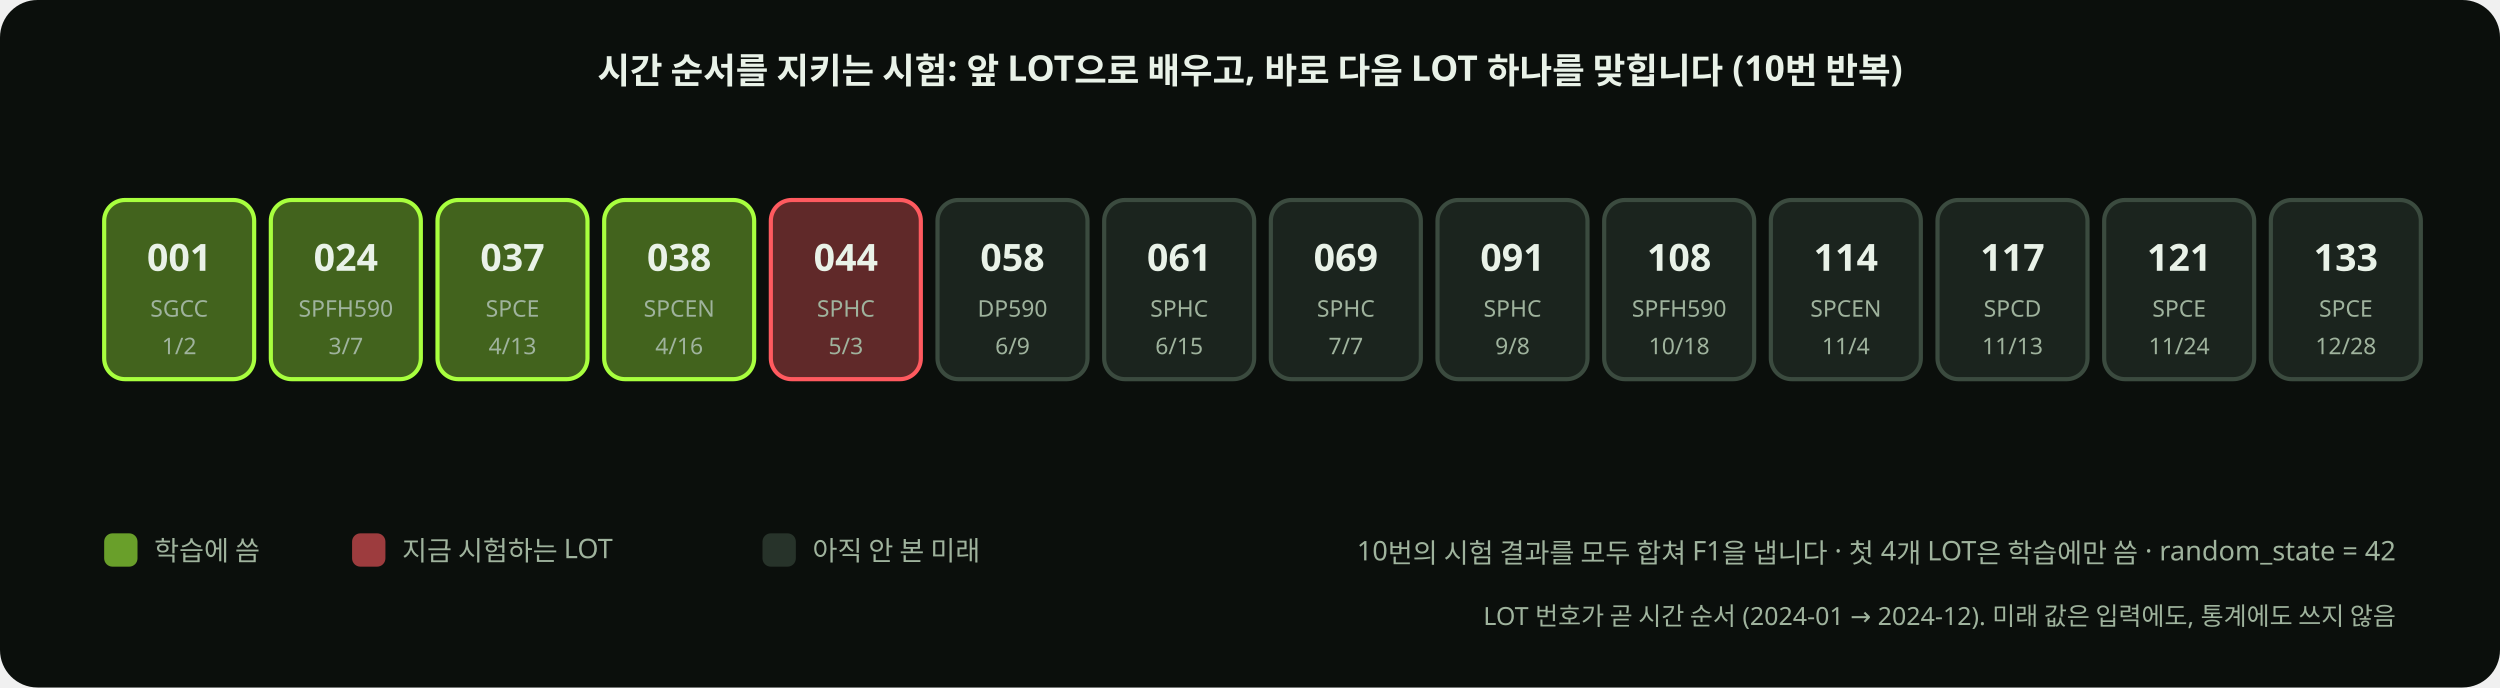
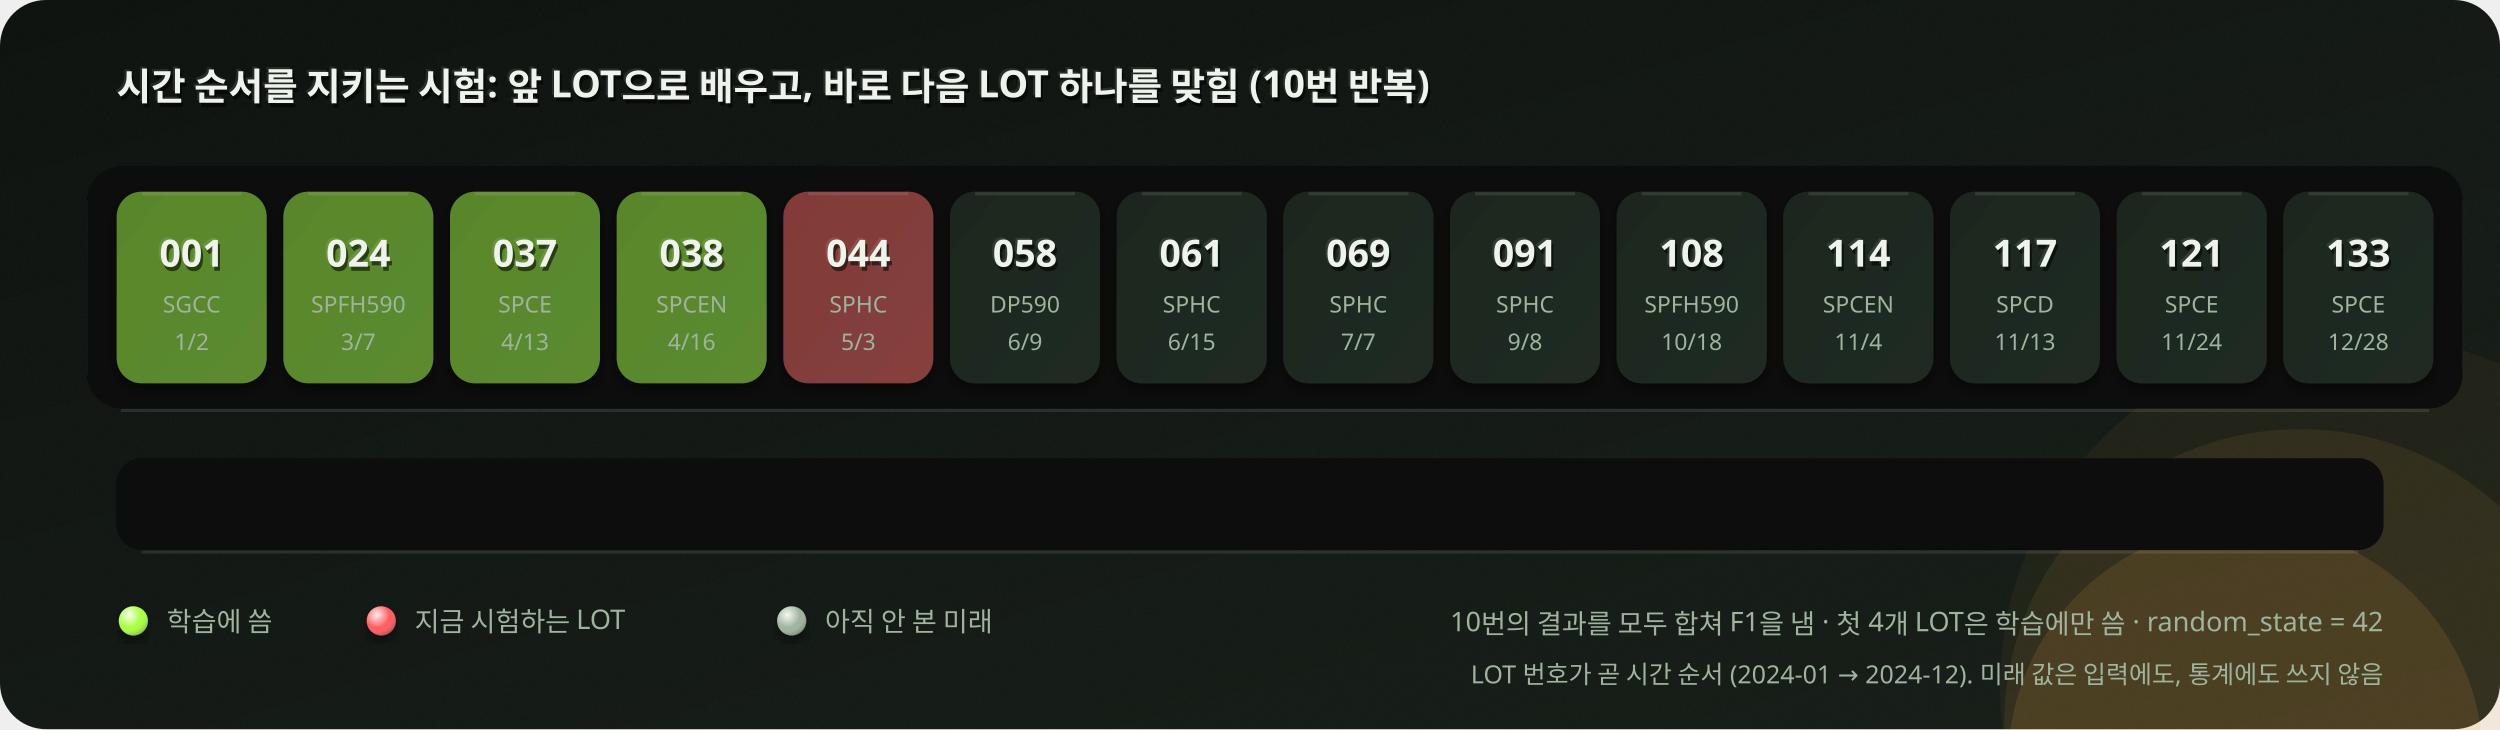
- <svg xmlns="http://www.w3.org/2000/svg" viewBox="0 0 1200 330" width="1200" height="330" font-family="Pretendard, 'Apple SD Gothic Neo', 'Malgun Gothic', 'Noto Sans KR', sans-serif">
-   <rect width="1200" height="330" rx="18" fill="#0b0f0c" />
-   <text x="600.0" y="40" font-size="17" fill="#e9f2e8" font-weight="bold" text-anchor="middle">시간 순서를 지키는 시험: 앞 LOT으로 배우고, 바로 다음 LOT 하나를 맞힙니다 (10번 반복)</text>
-   <rect x="50" y="96" width="72" height="86" rx="10" fill="#a8ff3e" fill-opacity="0.35" stroke="#a8ff3e" stroke-width="2">
-     <animate attributeName="fill" values="#a8ff3e;#a8ff3e;#a8ff3e;#a8ff3e;#a8ff3e;#a8ff3e;#a8ff3e;#a8ff3e;#a8ff3e;#a8ff3e;#a8ff3e" keyTimes="0.000;0.100;0.200;0.300;0.400;0.500;0.600;0.700;0.800;0.900;1.000" calcMode="discrete" dur="20.0s" repeatCount="indefinite" />
-     <animate attributeName="stroke" values="#a8ff3e;#a8ff3e;#a8ff3e;#a8ff3e;#a8ff3e;#a8ff3e;#a8ff3e;#a8ff3e;#a8ff3e;#a8ff3e;#a8ff3e" keyTimes="0.000;0.100;0.200;0.300;0.400;0.500;0.600;0.700;0.800;0.900;1.000" calcMode="discrete" dur="20.0s" repeatCount="indefinite" />
-   </rect>
-   <text x="86.0" y="130" font-size="18" fill="#e9f2e8" font-weight="bold" text-anchor="middle">001</text>
-   <text x="86.0" y="152" font-size="11" fill="#9fb39d" font-weight="normal" text-anchor="middle">SGCC</text>
-   <text x="86.0" y="170" font-size="11" fill="#9fb39d" font-weight="normal" text-anchor="middle">1/2</text>
-   <rect x="130" y="96" width="72" height="86" rx="10" fill="#a8ff3e" fill-opacity="0.35" stroke="#a8ff3e" stroke-width="2">
-     <animate attributeName="fill" values="#a8ff3e;#a8ff3e;#a8ff3e;#a8ff3e;#a8ff3e;#a8ff3e;#a8ff3e;#a8ff3e;#a8ff3e;#a8ff3e;#a8ff3e" keyTimes="0.000;0.100;0.200;0.300;0.400;0.500;0.600;0.700;0.800;0.900;1.000" calcMode="discrete" dur="20.0s" repeatCount="indefinite" />
-     <animate attributeName="stroke" values="#a8ff3e;#a8ff3e;#a8ff3e;#a8ff3e;#a8ff3e;#a8ff3e;#a8ff3e;#a8ff3e;#a8ff3e;#a8ff3e;#a8ff3e" keyTimes="0.000;0.100;0.200;0.300;0.400;0.500;0.600;0.700;0.800;0.900;1.000" calcMode="discrete" dur="20.0s" repeatCount="indefinite" />
-   </rect>
-   <text x="166.0" y="130" font-size="18" fill="#e9f2e8" font-weight="bold" text-anchor="middle">024</text>
-   <text x="166.0" y="152" font-size="11" fill="#9fb39d" font-weight="normal" text-anchor="middle">SPFH590</text>
-   <text x="166.0" y="170" font-size="11" fill="#9fb39d" font-weight="normal" text-anchor="middle">3/7</text>
-   <rect x="210" y="96" width="72" height="86" rx="10" fill="#a8ff3e" fill-opacity="0.35" stroke="#a8ff3e" stroke-width="2">
-     <animate attributeName="fill" values="#a8ff3e;#a8ff3e;#a8ff3e;#a8ff3e;#a8ff3e;#a8ff3e;#a8ff3e;#a8ff3e;#a8ff3e;#a8ff3e;#a8ff3e" keyTimes="0.000;0.100;0.200;0.300;0.400;0.500;0.600;0.700;0.800;0.900;1.000" calcMode="discrete" dur="20.0s" repeatCount="indefinite" />
-     <animate attributeName="stroke" values="#a8ff3e;#a8ff3e;#a8ff3e;#a8ff3e;#a8ff3e;#a8ff3e;#a8ff3e;#a8ff3e;#a8ff3e;#a8ff3e;#a8ff3e" keyTimes="0.000;0.100;0.200;0.300;0.400;0.500;0.600;0.700;0.800;0.900;1.000" calcMode="discrete" dur="20.0s" repeatCount="indefinite" />
-   </rect>
-   <text x="246.0" y="130" font-size="18" fill="#e9f2e8" font-weight="bold" text-anchor="middle">037</text>
-   <text x="246.0" y="152" font-size="11" fill="#9fb39d" font-weight="normal" text-anchor="middle">SPCE</text>
-   <text x="246.0" y="170" font-size="11" fill="#9fb39d" font-weight="normal" text-anchor="middle">4/13</text>
-   <rect x="290" y="96" width="72" height="86" rx="10" fill="#a8ff3e" fill-opacity="0.35" stroke="#a8ff3e" stroke-width="2">
-     <animate attributeName="fill" values="#a8ff3e;#a8ff3e;#a8ff3e;#a8ff3e;#a8ff3e;#a8ff3e;#a8ff3e;#a8ff3e;#a8ff3e;#a8ff3e;#a8ff3e" keyTimes="0.000;0.100;0.200;0.300;0.400;0.500;0.600;0.700;0.800;0.900;1.000" calcMode="discrete" dur="20.0s" repeatCount="indefinite" />
-     <animate attributeName="stroke" values="#a8ff3e;#a8ff3e;#a8ff3e;#a8ff3e;#a8ff3e;#a8ff3e;#a8ff3e;#a8ff3e;#a8ff3e;#a8ff3e;#a8ff3e" keyTimes="0.000;0.100;0.200;0.300;0.400;0.500;0.600;0.700;0.800;0.900;1.000" calcMode="discrete" dur="20.0s" repeatCount="indefinite" />
-   </rect>
-   <text x="326.0" y="130" font-size="18" fill="#e9f2e8" font-weight="bold" text-anchor="middle">038</text>
-   <text x="326.0" y="152" font-size="11" fill="#9fb39d" font-weight="normal" text-anchor="middle">SPCEN</text>
-   <text x="326.0" y="170" font-size="11" fill="#9fb39d" font-weight="normal" text-anchor="middle">4/16</text>
-   <rect x="370" y="96" width="72" height="86" rx="10" fill="#ff5a5f" fill-opacity="0.35" stroke="#ff5a5f" stroke-width="2">
+ <svg xmlns="http://www.w3.org/2000/svg" viewBox="0 0 1200 350" width="1200" height="350" font-family="Pretendard, 'Apple SD Gothic Neo', 'Malgun Gothic', 'Noto Sans KR', sans-serif">
+   <defs>
+     <filter id="shadow" x="-10%" y="-10%" width="120%" height="140%">
+       <feDropShadow dx="0" dy="8" stdDeviation="8" flood-color="#000" flood-opacity="0.45" />
+     </filter>
+     <filter id="shadow-sm" x="-10%" y="-10%" width="120%" height="140%">
+       <feDropShadow dx="0" dy="3" stdDeviation="3" flood-color="#000" flood-opacity="0.45" />
+     </filter>
+     <filter id="inset" x="-10%" y="-10%" width="120%" height="130%">
+       <feOffset dx="0" dy="3" />
+       <feGaussianBlur stdDeviation="3" result="ob" />
+       <feComposite operator="out" in="SourceGraphic" in2="ob" result="inv" />
+       <feFlood flood-color="#000" flood-opacity="0.55" result="col" />
+       <feComposite operator="in" in="col" in2="inv" result="sh" />
+       <feComposite operator="over" in="sh" in2="SourceGraphic" />
+     </filter>
+     <filter id="glow" x="-50%" y="-50%" width="200%" height="200%">
+       <feGaussianBlur stdDeviation="6" result="b" />
+       <feMerge>
+         <feMergeNode in="b" />
+         <feMergeNode in="SourceGraphic" />
+       </feMerge>
+     </filter>
+     <filter id="grain">
+       <feTurbulence type="fractalNoise" baseFrequency="0.8" numOctaves="2" stitchTiles="stitch" />
+       <feColorMatrix values="0 0 0 0 0.5  0 0 0 0 0.5  0 0 0 0 0.5  0 0 0 0.6 0" />
+     </filter>
+     <linearGradient id="plate" x1="0" y1="0" x2="1" y2="1">
+       <stop offset="0" stop-color="#1a231c" />
+       <stop offset="1" stop-color="#212c23" />
+     </linearGradient>
+     <linearGradient id="bg" x1="0" y1="0" x2="1" y2="1">
+       <stop offset="0" stop-color="#0d110e" />
+       <stop offset="1" stop-color="#161d17" />
+     </linearGradient>
+     <radialGradient id="coin" cx="0.35" cy="0.3" r="0.8">
+       <stop offset="0" stop-color="#ffffff" stop-opacity="0.9" />
+       <stop offset="0.55" stop-color="#ffffff" stop-opacity="0" />
+       <stop offset="1" stop-color="#000000" stop-opacity="0.35" />
+     </radialGradient>
+   </defs>
+   <rect width="1200" height="350" rx="22" fill="url(#bg)" />
+   <rect width="1200" height="350" rx="22" filter="url(#grain)" opacity="0.05" />
+   <circle cx="1130" cy="330" r="170" fill="#ffb347" opacity="0.05" />
+   <circle cx="1104" cy="348" r="142" fill="#ffb347" opacity="0.08" />
+   <circle cx="1078" cy="366" r="114" fill="#ffb347" opacity="0.12" />
+   <text x="57" y="50" font-size="18" fill="#000000" font-weight="bold" text-anchor="start" opacity="0.55">시간 순서를 지키는 시험: 앞 LOT으로 배우고, 바로 다음 LOT 하나를 맞힘 (10번 반복)</text>
+   <text x="55" y="47" font-size="18" fill="#ffffff" font-weight="bold" text-anchor="start" opacity="0.10">시간 순서를 지키는 시험: 앞 LOT으로 배우고, 바로 다음 LOT 하나를 맞힘 (10번 반복)</text>
+   <text x="56" y="48" font-size="18" fill="#eef4ec" font-weight="bold" text-anchor="start">시간 순서를 지키는 시험: 앞 LOT으로 배우고, 바로 다음 LOT 하나를 맞힘 (10번 반복)</text>
+   <rect x="42" y="80" width="1140" height="116" rx="16" fill="#080b09" filter="url(#inset)" />
+   <path d="M 58 197 L 1166 197" stroke="#ffffff" stroke-opacity="0.10" stroke-width="1.5" />
+   <rect x="56" y="92" width="72" height="92" rx="12" fill="url(#plate)" filter="url(#shadow-sm)" />
+   <rect x="56" y="92" width="72" height="92" rx="12" fill="#a8ff3e" fill-opacity="0.45">
+     <animate attributeName="fill" values="#a8ff3e;#a8ff3e;#a8ff3e;#a8ff3e;#a8ff3e;#a8ff3e;#a8ff3e;#a8ff3e;#a8ff3e;#a8ff3e;#a8ff3e" keyTimes="0.000;0.100;0.200;0.300;0.400;0.500;0.600;0.700;0.800;0.900;1.000" calcMode="discrete" dur="20.0s" repeatCount="indefinite" />
+   </rect>
+   <path d="M 68 93 L 116 93" stroke="#ffffff" stroke-opacity="0.10" stroke-width="1.5" />
+   <text x="93.0" y="130" font-size="18" fill="#000000" font-weight="bold" text-anchor="middle" opacity="0.55">001</text>
+   <text x="91.0" y="127" font-size="18" fill="#ffffff" font-weight="bold" text-anchor="middle" opacity="0.10">001</text>
+   <text x="92.0" y="128" font-size="18" fill="#eef4ec" font-weight="bold" text-anchor="middle">001</text>
+   <text x="92.0" y="150" font-size="11" fill="#9fb39d" font-weight="normal" text-anchor="middle">SGCC</text>
+   <text x="92.0" y="168" font-size="11" fill="#9fb39d" font-weight="normal" text-anchor="middle">1/2</text>
+   <rect x="136" y="92" width="72" height="92" rx="12" fill="url(#plate)" filter="url(#shadow-sm)" />
+   <rect x="136" y="92" width="72" height="92" rx="12" fill="#a8ff3e" fill-opacity="0.45">
+     <animate attributeName="fill" values="#a8ff3e;#a8ff3e;#a8ff3e;#a8ff3e;#a8ff3e;#a8ff3e;#a8ff3e;#a8ff3e;#a8ff3e;#a8ff3e;#a8ff3e" keyTimes="0.000;0.100;0.200;0.300;0.400;0.500;0.600;0.700;0.800;0.900;1.000" calcMode="discrete" dur="20.0s" repeatCount="indefinite" />
+   </rect>
+   <path d="M 148 93 L 196 93" stroke="#ffffff" stroke-opacity="0.10" stroke-width="1.5" />
+   <text x="173.0" y="130" font-size="18" fill="#000000" font-weight="bold" text-anchor="middle" opacity="0.55">024</text>
+   <text x="171.0" y="127" font-size="18" fill="#ffffff" font-weight="bold" text-anchor="middle" opacity="0.10">024</text>
+   <text x="172.0" y="128" font-size="18" fill="#eef4ec" font-weight="bold" text-anchor="middle">024</text>
+   <text x="172.0" y="150" font-size="11" fill="#9fb39d" font-weight="normal" text-anchor="middle">SPFH590</text>
+   <text x="172.0" y="168" font-size="11" fill="#9fb39d" font-weight="normal" text-anchor="middle">3/7</text>
+   <rect x="216" y="92" width="72" height="92" rx="12" fill="url(#plate)" filter="url(#shadow-sm)" />
+   <rect x="216" y="92" width="72" height="92" rx="12" fill="#a8ff3e" fill-opacity="0.45">
+     <animate attributeName="fill" values="#a8ff3e;#a8ff3e;#a8ff3e;#a8ff3e;#a8ff3e;#a8ff3e;#a8ff3e;#a8ff3e;#a8ff3e;#a8ff3e;#a8ff3e" keyTimes="0.000;0.100;0.200;0.300;0.400;0.500;0.600;0.700;0.800;0.900;1.000" calcMode="discrete" dur="20.0s" repeatCount="indefinite" />
+   </rect>
+   <path d="M 228 93 L 276 93" stroke="#ffffff" stroke-opacity="0.10" stroke-width="1.5" />
+   <text x="253.0" y="130" font-size="18" fill="#000000" font-weight="bold" text-anchor="middle" opacity="0.55">037</text>
+   <text x="251.0" y="127" font-size="18" fill="#ffffff" font-weight="bold" text-anchor="middle" opacity="0.10">037</text>
+   <text x="252.0" y="128" font-size="18" fill="#eef4ec" font-weight="bold" text-anchor="middle">037</text>
+   <text x="252.0" y="150" font-size="11" fill="#9fb39d" font-weight="normal" text-anchor="middle">SPCE</text>
+   <text x="252.0" y="168" font-size="11" fill="#9fb39d" font-weight="normal" text-anchor="middle">4/13</text>
+   <rect x="296" y="92" width="72" height="92" rx="12" fill="url(#plate)" filter="url(#shadow-sm)" />
+   <rect x="296" y="92" width="72" height="92" rx="12" fill="#a8ff3e" fill-opacity="0.45">
+     <animate attributeName="fill" values="#a8ff3e;#a8ff3e;#a8ff3e;#a8ff3e;#a8ff3e;#a8ff3e;#a8ff3e;#a8ff3e;#a8ff3e;#a8ff3e;#a8ff3e" keyTimes="0.000;0.100;0.200;0.300;0.400;0.500;0.600;0.700;0.800;0.900;1.000" calcMode="discrete" dur="20.0s" repeatCount="indefinite" />
+   </rect>
+   <path d="M 308 93 L 356 93" stroke="#ffffff" stroke-opacity="0.10" stroke-width="1.5" />
+   <text x="333.0" y="130" font-size="18" fill="#000000" font-weight="bold" text-anchor="middle" opacity="0.55">038</text>
+   <text x="331.0" y="127" font-size="18" fill="#ffffff" font-weight="bold" text-anchor="middle" opacity="0.10">038</text>
+   <text x="332.0" y="128" font-size="18" fill="#eef4ec" font-weight="bold" text-anchor="middle">038</text>
+   <text x="332.0" y="150" font-size="11" fill="#9fb39d" font-weight="normal" text-anchor="middle">SPCEN</text>
+   <text x="332.0" y="168" font-size="11" fill="#9fb39d" font-weight="normal" text-anchor="middle">4/16</text>
+   <rect x="376" y="92" width="72" height="92" rx="12" fill="url(#plate)" filter="url(#shadow-sm)" />
+   <rect x="376" y="92" width="72" height="92" rx="12" fill="#ff5a5f" fill-opacity="0.45">
    <animate attributeName="fill" values="#ff5a5f;#a8ff3e;#a8ff3e;#a8ff3e;#a8ff3e;#a8ff3e;#a8ff3e;#a8ff3e;#a8ff3e;#a8ff3e;#a8ff3e" keyTimes="0.000;0.100;0.200;0.300;0.400;0.500;0.600;0.700;0.800;0.900;1.000" calcMode="discrete" dur="20.0s" repeatCount="indefinite" />
-     <animate attributeName="stroke" values="#ff5a5f;#a8ff3e;#a8ff3e;#a8ff3e;#a8ff3e;#a8ff3e;#a8ff3e;#a8ff3e;#a8ff3e;#a8ff3e;#a8ff3e" keyTimes="0.000;0.100;0.200;0.300;0.400;0.500;0.600;0.700;0.800;0.900;1.000" calcMode="discrete" dur="20.0s" repeatCount="indefinite" />
-   </rect>
-   <text x="406.0" y="130" font-size="18" fill="#e9f2e8" font-weight="bold" text-anchor="middle">044</text>
-   <text x="406.0" y="152" font-size="11" fill="#9fb39d" font-weight="normal" text-anchor="middle">SPHC</text>
-   <text x="406.0" y="170" font-size="11" fill="#9fb39d" font-weight="normal" text-anchor="middle">5/3</text>
-   <rect x="450" y="96" width="72" height="86" rx="10" fill="#3b4b3f" fill-opacity="0.35" stroke="#3b4b3f" stroke-width="2">
-     <animate attributeName="fill" values="#3b4b3f;#ff5a5f;#a8ff3e;#a8ff3e;#a8ff3e;#a8ff3e;#a8ff3e;#a8ff3e;#a8ff3e;#a8ff3e;#a8ff3e" keyTimes="0.000;0.100;0.200;0.300;0.400;0.500;0.600;0.700;0.800;0.900;1.000" calcMode="discrete" dur="20.0s" repeatCount="indefinite" />
-     <animate attributeName="stroke" values="#3b4b3f;#ff5a5f;#a8ff3e;#a8ff3e;#a8ff3e;#a8ff3e;#a8ff3e;#a8ff3e;#a8ff3e;#a8ff3e;#a8ff3e" keyTimes="0.000;0.100;0.200;0.300;0.400;0.500;0.600;0.700;0.800;0.900;1.000" calcMode="discrete" dur="20.0s" repeatCount="indefinite" />
-   </rect>
-   <text x="486.0" y="130" font-size="18" fill="#e9f2e8" font-weight="bold" text-anchor="middle">058</text>
-   <text x="486.0" y="152" font-size="11" fill="#9fb39d" font-weight="normal" text-anchor="middle">DP590</text>
-   <text x="486.0" y="170" font-size="11" fill="#9fb39d" font-weight="normal" text-anchor="middle">6/9</text>
-   <rect x="530" y="96" width="72" height="86" rx="10" fill="#3b4b3f" fill-opacity="0.35" stroke="#3b4b3f" stroke-width="2">
-     <animate attributeName="fill" values="#3b4b3f;#3b4b3f;#ff5a5f;#a8ff3e;#a8ff3e;#a8ff3e;#a8ff3e;#a8ff3e;#a8ff3e;#a8ff3e;#a8ff3e" keyTimes="0.000;0.100;0.200;0.300;0.400;0.500;0.600;0.700;0.800;0.900;1.000" calcMode="discrete" dur="20.0s" repeatCount="indefinite" />
-     <animate attributeName="stroke" values="#3b4b3f;#3b4b3f;#ff5a5f;#a8ff3e;#a8ff3e;#a8ff3e;#a8ff3e;#a8ff3e;#a8ff3e;#a8ff3e;#a8ff3e" keyTimes="0.000;0.100;0.200;0.300;0.400;0.500;0.600;0.700;0.800;0.900;1.000" calcMode="discrete" dur="20.0s" repeatCount="indefinite" />
-   </rect>
-   <text x="566.0" y="130" font-size="18" fill="#e9f2e8" font-weight="bold" text-anchor="middle">061</text>
-   <text x="566.0" y="152" font-size="11" fill="#9fb39d" font-weight="normal" text-anchor="middle">SPHC</text>
-   <text x="566.0" y="170" font-size="11" fill="#9fb39d" font-weight="normal" text-anchor="middle">6/15</text>
-   <rect x="610" y="96" width="72" height="86" rx="10" fill="#3b4b3f" fill-opacity="0.35" stroke="#3b4b3f" stroke-width="2">
-     <animate attributeName="fill" values="#3b4b3f;#3b4b3f;#3b4b3f;#ff5a5f;#a8ff3e;#a8ff3e;#a8ff3e;#a8ff3e;#a8ff3e;#a8ff3e;#a8ff3e" keyTimes="0.000;0.100;0.200;0.300;0.400;0.500;0.600;0.700;0.800;0.900;1.000" calcMode="discrete" dur="20.0s" repeatCount="indefinite" />
-     <animate attributeName="stroke" values="#3b4b3f;#3b4b3f;#3b4b3f;#ff5a5f;#a8ff3e;#a8ff3e;#a8ff3e;#a8ff3e;#a8ff3e;#a8ff3e;#a8ff3e" keyTimes="0.000;0.100;0.200;0.300;0.400;0.500;0.600;0.700;0.800;0.900;1.000" calcMode="discrete" dur="20.0s" repeatCount="indefinite" />
-   </rect>
-   <text x="646.0" y="130" font-size="18" fill="#e9f2e8" font-weight="bold" text-anchor="middle">069</text>
-   <text x="646.0" y="152" font-size="11" fill="#9fb39d" font-weight="normal" text-anchor="middle">SPHC</text>
-   <text x="646.0" y="170" font-size="11" fill="#9fb39d" font-weight="normal" text-anchor="middle">7/7</text>
-   <rect x="690" y="96" width="72" height="86" rx="10" fill="#3b4b3f" fill-opacity="0.35" stroke="#3b4b3f" stroke-width="2">
-     <animate attributeName="fill" values="#3b4b3f;#3b4b3f;#3b4b3f;#3b4b3f;#ff5a5f;#a8ff3e;#a8ff3e;#a8ff3e;#a8ff3e;#a8ff3e;#a8ff3e" keyTimes="0.000;0.100;0.200;0.300;0.400;0.500;0.600;0.700;0.800;0.900;1.000" calcMode="discrete" dur="20.0s" repeatCount="indefinite" />
-     <animate attributeName="stroke" values="#3b4b3f;#3b4b3f;#3b4b3f;#3b4b3f;#ff5a5f;#a8ff3e;#a8ff3e;#a8ff3e;#a8ff3e;#a8ff3e;#a8ff3e" keyTimes="0.000;0.100;0.200;0.300;0.400;0.500;0.600;0.700;0.800;0.900;1.000" calcMode="discrete" dur="20.0s" repeatCount="indefinite" />
-   </rect>
-   <text x="726.0" y="130" font-size="18" fill="#e9f2e8" font-weight="bold" text-anchor="middle">091</text>
-   <text x="726.0" y="152" font-size="11" fill="#9fb39d" font-weight="normal" text-anchor="middle">SPHC</text>
-   <text x="726.0" y="170" font-size="11" fill="#9fb39d" font-weight="normal" text-anchor="middle">9/8</text>
-   <rect x="770" y="96" width="72" height="86" rx="10" fill="#3b4b3f" fill-opacity="0.35" stroke="#3b4b3f" stroke-width="2">
-     <animate attributeName="fill" values="#3b4b3f;#3b4b3f;#3b4b3f;#3b4b3f;#3b4b3f;#ff5a5f;#a8ff3e;#a8ff3e;#a8ff3e;#a8ff3e;#a8ff3e" keyTimes="0.000;0.100;0.200;0.300;0.400;0.500;0.600;0.700;0.800;0.900;1.000" calcMode="discrete" dur="20.0s" repeatCount="indefinite" />
-     <animate attributeName="stroke" values="#3b4b3f;#3b4b3f;#3b4b3f;#3b4b3f;#3b4b3f;#ff5a5f;#a8ff3e;#a8ff3e;#a8ff3e;#a8ff3e;#a8ff3e" keyTimes="0.000;0.100;0.200;0.300;0.400;0.500;0.600;0.700;0.800;0.900;1.000" calcMode="discrete" dur="20.0s" repeatCount="indefinite" />
-   </rect>
-   <text x="806.0" y="130" font-size="18" fill="#e9f2e8" font-weight="bold" text-anchor="middle">108</text>
-   <text x="806.0" y="152" font-size="11" fill="#9fb39d" font-weight="normal" text-anchor="middle">SPFH590</text>
-   <text x="806.0" y="170" font-size="11" fill="#9fb39d" font-weight="normal" text-anchor="middle">10/18</text>
-   <rect x="850" y="96" width="72" height="86" rx="10" fill="#3b4b3f" fill-opacity="0.35" stroke="#3b4b3f" stroke-width="2">
-     <animate attributeName="fill" values="#3b4b3f;#3b4b3f;#3b4b3f;#3b4b3f;#3b4b3f;#3b4b3f;#ff5a5f;#a8ff3e;#a8ff3e;#a8ff3e;#a8ff3e" keyTimes="0.000;0.100;0.200;0.300;0.400;0.500;0.600;0.700;0.800;0.900;1.000" calcMode="discrete" dur="20.0s" repeatCount="indefinite" />
-     <animate attributeName="stroke" values="#3b4b3f;#3b4b3f;#3b4b3f;#3b4b3f;#3b4b3f;#3b4b3f;#ff5a5f;#a8ff3e;#a8ff3e;#a8ff3e;#a8ff3e" keyTimes="0.000;0.100;0.200;0.300;0.400;0.500;0.600;0.700;0.800;0.900;1.000" calcMode="discrete" dur="20.0s" repeatCount="indefinite" />
-   </rect>
-   <text x="886.0" y="130" font-size="18" fill="#e9f2e8" font-weight="bold" text-anchor="middle">114</text>
-   <text x="886.0" y="152" font-size="11" fill="#9fb39d" font-weight="normal" text-anchor="middle">SPCEN</text>
-   <text x="886.0" y="170" font-size="11" fill="#9fb39d" font-weight="normal" text-anchor="middle">11/4</text>
-   <rect x="930" y="96" width="72" height="86" rx="10" fill="#3b4b3f" fill-opacity="0.35" stroke="#3b4b3f" stroke-width="2">
-     <animate attributeName="fill" values="#3b4b3f;#3b4b3f;#3b4b3f;#3b4b3f;#3b4b3f;#3b4b3f;#3b4b3f;#ff5a5f;#a8ff3e;#a8ff3e;#a8ff3e" keyTimes="0.000;0.100;0.200;0.300;0.400;0.500;0.600;0.700;0.800;0.900;1.000" calcMode="discrete" dur="20.0s" repeatCount="indefinite" />
-     <animate attributeName="stroke" values="#3b4b3f;#3b4b3f;#3b4b3f;#3b4b3f;#3b4b3f;#3b4b3f;#3b4b3f;#ff5a5f;#a8ff3e;#a8ff3e;#a8ff3e" keyTimes="0.000;0.100;0.200;0.300;0.400;0.500;0.600;0.700;0.800;0.900;1.000" calcMode="discrete" dur="20.0s" repeatCount="indefinite" />
-   </rect>
-   <text x="966.0" y="130" font-size="18" fill="#e9f2e8" font-weight="bold" text-anchor="middle">117</text>
-   <text x="966.0" y="152" font-size="11" fill="#9fb39d" font-weight="normal" text-anchor="middle">SPCD</text>
-   <text x="966.0" y="170" font-size="11" fill="#9fb39d" font-weight="normal" text-anchor="middle">11/13</text>
-   <rect x="1010" y="96" width="72" height="86" rx="10" fill="#3b4b3f" fill-opacity="0.35" stroke="#3b4b3f" stroke-width="2">
-     <animate attributeName="fill" values="#3b4b3f;#3b4b3f;#3b4b3f;#3b4b3f;#3b4b3f;#3b4b3f;#3b4b3f;#3b4b3f;#ff5a5f;#a8ff3e;#a8ff3e" keyTimes="0.000;0.100;0.200;0.300;0.400;0.500;0.600;0.700;0.800;0.900;1.000" calcMode="discrete" dur="20.0s" repeatCount="indefinite" />
-     <animate attributeName="stroke" values="#3b4b3f;#3b4b3f;#3b4b3f;#3b4b3f;#3b4b3f;#3b4b3f;#3b4b3f;#3b4b3f;#ff5a5f;#a8ff3e;#a8ff3e" keyTimes="0.000;0.100;0.200;0.300;0.400;0.500;0.600;0.700;0.800;0.900;1.000" calcMode="discrete" dur="20.0s" repeatCount="indefinite" />
-   </rect>
-   <text x="1046.0" y="130" font-size="18" fill="#e9f2e8" font-weight="bold" text-anchor="middle">121</text>
-   <text x="1046.0" y="152" font-size="11" fill="#9fb39d" font-weight="normal" text-anchor="middle">SPCE</text>
-   <text x="1046.0" y="170" font-size="11" fill="#9fb39d" font-weight="normal" text-anchor="middle">11/24</text>
-   <rect x="1090" y="96" width="72" height="86" rx="10" fill="#3b4b3f" fill-opacity="0.35" stroke="#3b4b3f" stroke-width="2">
-     <animate attributeName="fill" values="#3b4b3f;#3b4b3f;#3b4b3f;#3b4b3f;#3b4b3f;#3b4b3f;#3b4b3f;#3b4b3f;#3b4b3f;#ff5a5f;#ff5a5f" keyTimes="0.000;0.100;0.200;0.300;0.400;0.500;0.600;0.700;0.800;0.900;1.000" calcMode="discrete" dur="20.0s" repeatCount="indefinite" />
-     <animate attributeName="stroke" values="#3b4b3f;#3b4b3f;#3b4b3f;#3b4b3f;#3b4b3f;#3b4b3f;#3b4b3f;#3b4b3f;#3b4b3f;#ff5a5f;#ff5a5f" keyTimes="0.000;0.100;0.200;0.300;0.400;0.500;0.600;0.700;0.800;0.900;1.000" calcMode="discrete" dur="20.0s" repeatCount="indefinite" />
-   </rect>
-   <text x="1126.0" y="130" font-size="18" fill="#e9f2e8" font-weight="bold" text-anchor="middle">133</text>
-   <text x="1126.0" y="152" font-size="11" fill="#9fb39d" font-weight="normal" text-anchor="middle">SPCE</text>
-   <text x="1126.0" y="170" font-size="11" fill="#9fb39d" font-weight="normal" text-anchor="middle">12/28</text>
-   <text x="600" y="226" font-size="16" fill="#e9f2e8" text-anchor="middle" opacity="0">시험 1 / 10 : 앞의 4개 LOT으로 배우고 LOT 044를 맞힘<animate attributeName="opacity" values="1;0;0;0;0;0;0;0;0;0;0" keyTimes="0.000;0.100;0.200;0.300;0.400;0.500;0.600;0.700;0.800;0.900;1.000" calcMode="discrete" dur="20.0s" repeatCount="indefinite" />
-   </text>
-   <text x="600" y="226" font-size="16" fill="#e9f2e8" text-anchor="middle" opacity="0">시험 2 / 10 : 앞의 5개 LOT으로 배우고 LOT 058를 맞힘<animate attributeName="opacity" values="0;1;0;0;0;0;0;0;0;0;0" keyTimes="0.000;0.100;0.200;0.300;0.400;0.500;0.600;0.700;0.800;0.900;1.000" calcMode="discrete" dur="20.0s" repeatCount="indefinite" />
-   </text>
-   <text x="600" y="226" font-size="16" fill="#e9f2e8" text-anchor="middle" opacity="0">시험 3 / 10 : 앞의 6개 LOT으로 배우고 LOT 061를 맞힘<animate attributeName="opacity" values="0;0;1;0;0;0;0;0;0;0;0" keyTimes="0.000;0.100;0.200;0.300;0.400;0.500;0.600;0.700;0.800;0.900;1.000" calcMode="discrete" dur="20.0s" repeatCount="indefinite" />
-   </text>
-   <text x="600" y="226" font-size="16" fill="#e9f2e8" text-anchor="middle" opacity="0">시험 4 / 10 : 앞의 7개 LOT으로 배우고 LOT 069를 맞힘<animate attributeName="opacity" values="0;0;0;1;0;0;0;0;0;0;0" keyTimes="0.000;0.100;0.200;0.300;0.400;0.500;0.600;0.700;0.800;0.900;1.000" calcMode="discrete" dur="20.0s" repeatCount="indefinite" />
-   </text>
-   <text x="600" y="226" font-size="16" fill="#e9f2e8" text-anchor="middle" opacity="0">시험 5 / 10 : 앞의 8개 LOT으로 배우고 LOT 091를 맞힘<animate attributeName="opacity" values="0;0;0;0;1;0;0;0;0;0;0" keyTimes="0.000;0.100;0.200;0.300;0.400;0.500;0.600;0.700;0.800;0.900;1.000" calcMode="discrete" dur="20.0s" repeatCount="indefinite" />
-   </text>
-   <text x="600" y="226" font-size="16" fill="#e9f2e8" text-anchor="middle" opacity="0">시험 6 / 10 : 앞의 9개 LOT으로 배우고 LOT 108를 맞힘<animate attributeName="opacity" values="0;0;0;0;0;1;0;0;0;0;0" keyTimes="0.000;0.100;0.200;0.300;0.400;0.500;0.600;0.700;0.800;0.900;1.000" calcMode="discrete" dur="20.0s" repeatCount="indefinite" />
-   </text>
-   <text x="600" y="226" font-size="16" fill="#e9f2e8" text-anchor="middle" opacity="0">시험 7 / 10 : 앞의 10개 LOT으로 배우고 LOT 114를 맞힘<animate attributeName="opacity" values="0;0;0;0;0;0;1;0;0;0;0" keyTimes="0.000;0.100;0.200;0.300;0.400;0.500;0.600;0.700;0.800;0.900;1.000" calcMode="discrete" dur="20.0s" repeatCount="indefinite" />
-   </text>
-   <text x="600" y="226" font-size="16" fill="#e9f2e8" text-anchor="middle" opacity="0">시험 8 / 10 : 앞의 11개 LOT으로 배우고 LOT 117를 맞힘<animate attributeName="opacity" values="0;0;0;0;0;0;0;1;0;0;0" keyTimes="0.000;0.100;0.200;0.300;0.400;0.500;0.600;0.700;0.800;0.900;1.000" calcMode="discrete" dur="20.0s" repeatCount="indefinite" />
-   </text>
-   <text x="600" y="226" font-size="16" fill="#e9f2e8" text-anchor="middle" opacity="0">시험 9 / 10 : 앞의 12개 LOT으로 배우고 LOT 121를 맞힘<animate attributeName="opacity" values="0;0;0;0;0;0;0;0;1;0;0" keyTimes="0.000;0.100;0.200;0.300;0.400;0.500;0.600;0.700;0.800;0.900;1.000" calcMode="discrete" dur="20.0s" repeatCount="indefinite" />
-   </text>
-   <text x="600" y="226" font-size="16" fill="#e9f2e8" text-anchor="middle" opacity="0">시험 10 / 10 : 앞의 13개 LOT으로 배우고 LOT 133를 맞힘<animate attributeName="opacity" values="0;0;0;0;0;0;0;0;0;1;0" keyTimes="0.000;0.100;0.200;0.300;0.400;0.500;0.600;0.700;0.800;0.900;1.000" calcMode="discrete" dur="20.0s" repeatCount="indefinite" />
-   </text>
-   <rect x="50" y="256" width="16" height="16" rx="4" fill="#a8ff3e" fill-opacity="0.6" />
-   <text x="74" y="269" font-size="13" fill="#9fb39d" font-weight="normal" text-anchor="start">학습에 씀</text>
-   <rect x="169" y="256" width="16" height="16" rx="4" fill="#ff5a5f" fill-opacity="0.6" />
-   <text x="193" y="269" font-size="13" fill="#9fb39d" font-weight="normal" text-anchor="start">지금 시험하는 LOT</text>
-   <rect x="366" y="256" width="16" height="16" rx="4" fill="#3b4b3f" fill-opacity="0.6" />
-   <text x="390" y="269" font-size="13" fill="#9fb39d" font-weight="normal" text-anchor="start">아직 안 본 미래</text>
-   <text x="1150" y="269" font-size="13" fill="#9fb39d" font-weight="normal" text-anchor="end">10번의 시험 결과를 모두 합쳐 F1을 냅니다 · 첫 4개 LOT은 학습에만 씀 · random_state = 42</text>
-   <text x="1150" y="300" font-size="12" fill="#9fb39d" font-weight="normal" text-anchor="end">LOT 번호가 곧 시간 순서 (2024-01 → 2024-12). 미래 값은 입력에도, 통계에도 쓰지 않음</text>
+   </rect>
+   <path d="M 388 93 L 436 93" stroke="#ffffff" stroke-opacity="0.10" stroke-width="1.5" />
+   <text x="413.0" y="130" font-size="18" fill="#000000" font-weight="bold" text-anchor="middle" opacity="0.55">044</text>
+   <text x="411.0" y="127" font-size="18" fill="#ffffff" font-weight="bold" text-anchor="middle" opacity="0.10">044</text>
+   <text x="412.0" y="128" font-size="18" fill="#eef4ec" font-weight="bold" text-anchor="middle">044</text>
+   <text x="412.0" y="150" font-size="11" fill="#9fb39d" font-weight="normal" text-anchor="middle">SPHC</text>
+   <text x="412.0" y="168" font-size="11" fill="#9fb39d" font-weight="normal" text-anchor="middle">5/3</text>
+   <rect x="456" y="92" width="72" height="92" rx="12" fill="url(#plate)" filter="url(#shadow-sm)" />
+   <rect x="456" y="92" width="72" height="92" rx="12" fill="#212c23" fill-opacity="0.45">
+     <animate attributeName="fill" values="#212c23;#ff5a5f;#a8ff3e;#a8ff3e;#a8ff3e;#a8ff3e;#a8ff3e;#a8ff3e;#a8ff3e;#a8ff3e;#a8ff3e" keyTimes="0.000;0.100;0.200;0.300;0.400;0.500;0.600;0.700;0.800;0.900;1.000" calcMode="discrete" dur="20.0s" repeatCount="indefinite" />
+   </rect>
+   <path d="M 468 93 L 516 93" stroke="#ffffff" stroke-opacity="0.10" stroke-width="1.5" />
+   <text x="493.0" y="130" font-size="18" fill="#000000" font-weight="bold" text-anchor="middle" opacity="0.55">058</text>
+   <text x="491.0" y="127" font-size="18" fill="#ffffff" font-weight="bold" text-anchor="middle" opacity="0.10">058</text>
+   <text x="492.0" y="128" font-size="18" fill="#eef4ec" font-weight="bold" text-anchor="middle">058</text>
+   <text x="492.0" y="150" font-size="11" fill="#9fb39d" font-weight="normal" text-anchor="middle">DP590</text>
+   <text x="492.0" y="168" font-size="11" fill="#9fb39d" font-weight="normal" text-anchor="middle">6/9</text>
+   <rect x="536" y="92" width="72" height="92" rx="12" fill="url(#plate)" filter="url(#shadow-sm)" />
+   <rect x="536" y="92" width="72" height="92" rx="12" fill="#212c23" fill-opacity="0.45">
+     <animate attributeName="fill" values="#212c23;#212c23;#ff5a5f;#a8ff3e;#a8ff3e;#a8ff3e;#a8ff3e;#a8ff3e;#a8ff3e;#a8ff3e;#a8ff3e" keyTimes="0.000;0.100;0.200;0.300;0.400;0.500;0.600;0.700;0.800;0.900;1.000" calcMode="discrete" dur="20.0s" repeatCount="indefinite" />
+   </rect>
+   <path d="M 548 93 L 596 93" stroke="#ffffff" stroke-opacity="0.10" stroke-width="1.5" />
+   <text x="573.0" y="130" font-size="18" fill="#000000" font-weight="bold" text-anchor="middle" opacity="0.55">061</text>
+   <text x="571.0" y="127" font-size="18" fill="#ffffff" font-weight="bold" text-anchor="middle" opacity="0.10">061</text>
+   <text x="572.0" y="128" font-size="18" fill="#eef4ec" font-weight="bold" text-anchor="middle">061</text>
+   <text x="572.0" y="150" font-size="11" fill="#9fb39d" font-weight="normal" text-anchor="middle">SPHC</text>
+   <text x="572.0" y="168" font-size="11" fill="#9fb39d" font-weight="normal" text-anchor="middle">6/15</text>
+   <rect x="616" y="92" width="72" height="92" rx="12" fill="url(#plate)" filter="url(#shadow-sm)" />
+   <rect x="616" y="92" width="72" height="92" rx="12" fill="#212c23" fill-opacity="0.45">
+     <animate attributeName="fill" values="#212c23;#212c23;#212c23;#ff5a5f;#a8ff3e;#a8ff3e;#a8ff3e;#a8ff3e;#a8ff3e;#a8ff3e;#a8ff3e" keyTimes="0.000;0.100;0.200;0.300;0.400;0.500;0.600;0.700;0.800;0.900;1.000" calcMode="discrete" dur="20.0s" repeatCount="indefinite" />
+   </rect>
+   <path d="M 628 93 L 676 93" stroke="#ffffff" stroke-opacity="0.10" stroke-width="1.5" />
+   <text x="653.0" y="130" font-size="18" fill="#000000" font-weight="bold" text-anchor="middle" opacity="0.55">069</text>
+   <text x="651.0" y="127" font-size="18" fill="#ffffff" font-weight="bold" text-anchor="middle" opacity="0.10">069</text>
+   <text x="652.0" y="128" font-size="18" fill="#eef4ec" font-weight="bold" text-anchor="middle">069</text>
+   <text x="652.0" y="150" font-size="11" fill="#9fb39d" font-weight="normal" text-anchor="middle">SPHC</text>
+   <text x="652.0" y="168" font-size="11" fill="#9fb39d" font-weight="normal" text-anchor="middle">7/7</text>
+   <rect x="696" y="92" width="72" height="92" rx="12" fill="url(#plate)" filter="url(#shadow-sm)" />
+   <rect x="696" y="92" width="72" height="92" rx="12" fill="#212c23" fill-opacity="0.45">
+     <animate attributeName="fill" values="#212c23;#212c23;#212c23;#212c23;#ff5a5f;#a8ff3e;#a8ff3e;#a8ff3e;#a8ff3e;#a8ff3e;#a8ff3e" keyTimes="0.000;0.100;0.200;0.300;0.400;0.500;0.600;0.700;0.800;0.900;1.000" calcMode="discrete" dur="20.0s" repeatCount="indefinite" />
+   </rect>
+   <path d="M 708 93 L 756 93" stroke="#ffffff" stroke-opacity="0.10" stroke-width="1.5" />
+   <text x="733.0" y="130" font-size="18" fill="#000000" font-weight="bold" text-anchor="middle" opacity="0.55">091</text>
+   <text x="731.0" y="127" font-size="18" fill="#ffffff" font-weight="bold" text-anchor="middle" opacity="0.10">091</text>
+   <text x="732.0" y="128" font-size="18" fill="#eef4ec" font-weight="bold" text-anchor="middle">091</text>
+   <text x="732.0" y="150" font-size="11" fill="#9fb39d" font-weight="normal" text-anchor="middle">SPHC</text>
+   <text x="732.0" y="168" font-size="11" fill="#9fb39d" font-weight="normal" text-anchor="middle">9/8</text>
+   <rect x="776" y="92" width="72" height="92" rx="12" fill="url(#plate)" filter="url(#shadow-sm)" />
+   <rect x="776" y="92" width="72" height="92" rx="12" fill="#212c23" fill-opacity="0.45">
+     <animate attributeName="fill" values="#212c23;#212c23;#212c23;#212c23;#212c23;#ff5a5f;#a8ff3e;#a8ff3e;#a8ff3e;#a8ff3e;#a8ff3e" keyTimes="0.000;0.100;0.200;0.300;0.400;0.500;0.600;0.700;0.800;0.900;1.000" calcMode="discrete" dur="20.0s" repeatCount="indefinite" />
+   </rect>
+   <path d="M 788 93 L 836 93" stroke="#ffffff" stroke-opacity="0.10" stroke-width="1.5" />
+   <text x="813.0" y="130" font-size="18" fill="#000000" font-weight="bold" text-anchor="middle" opacity="0.55">108</text>
+   <text x="811.0" y="127" font-size="18" fill="#ffffff" font-weight="bold" text-anchor="middle" opacity="0.10">108</text>
+   <text x="812.0" y="128" font-size="18" fill="#eef4ec" font-weight="bold" text-anchor="middle">108</text>
+   <text x="812.0" y="150" font-size="11" fill="#9fb39d" font-weight="normal" text-anchor="middle">SPFH590</text>
+   <text x="812.0" y="168" font-size="11" fill="#9fb39d" font-weight="normal" text-anchor="middle">10/18</text>
+   <rect x="856" y="92" width="72" height="92" rx="12" fill="url(#plate)" filter="url(#shadow-sm)" />
+   <rect x="856" y="92" width="72" height="92" rx="12" fill="#212c23" fill-opacity="0.45">
+     <animate attributeName="fill" values="#212c23;#212c23;#212c23;#212c23;#212c23;#212c23;#ff5a5f;#a8ff3e;#a8ff3e;#a8ff3e;#a8ff3e" keyTimes="0.000;0.100;0.200;0.300;0.400;0.500;0.600;0.700;0.800;0.900;1.000" calcMode="discrete" dur="20.0s" repeatCount="indefinite" />
+   </rect>
+   <path d="M 868 93 L 916 93" stroke="#ffffff" stroke-opacity="0.10" stroke-width="1.5" />
+   <text x="893.0" y="130" font-size="18" fill="#000000" font-weight="bold" text-anchor="middle" opacity="0.55">114</text>
+   <text x="891.0" y="127" font-size="18" fill="#ffffff" font-weight="bold" text-anchor="middle" opacity="0.10">114</text>
+   <text x="892.0" y="128" font-size="18" fill="#eef4ec" font-weight="bold" text-anchor="middle">114</text>
+   <text x="892.0" y="150" font-size="11" fill="#9fb39d" font-weight="normal" text-anchor="middle">SPCEN</text>
+   <text x="892.0" y="168" font-size="11" fill="#9fb39d" font-weight="normal" text-anchor="middle">11/4</text>
+   <rect x="936" y="92" width="72" height="92" rx="12" fill="url(#plate)" filter="url(#shadow-sm)" />
+   <rect x="936" y="92" width="72" height="92" rx="12" fill="#212c23" fill-opacity="0.45">
+     <animate attributeName="fill" values="#212c23;#212c23;#212c23;#212c23;#212c23;#212c23;#212c23;#ff5a5f;#a8ff3e;#a8ff3e;#a8ff3e" keyTimes="0.000;0.100;0.200;0.300;0.400;0.500;0.600;0.700;0.800;0.900;1.000" calcMode="discrete" dur="20.0s" repeatCount="indefinite" />
+   </rect>
+   <path d="M 948 93 L 996 93" stroke="#ffffff" stroke-opacity="0.10" stroke-width="1.5" />
+   <text x="973.0" y="130" font-size="18" fill="#000000" font-weight="bold" text-anchor="middle" opacity="0.55">117</text>
+   <text x="971.0" y="127" font-size="18" fill="#ffffff" font-weight="bold" text-anchor="middle" opacity="0.10">117</text>
+   <text x="972.0" y="128" font-size="18" fill="#eef4ec" font-weight="bold" text-anchor="middle">117</text>
+   <text x="972.0" y="150" font-size="11" fill="#9fb39d" font-weight="normal" text-anchor="middle">SPCD</text>
+   <text x="972.0" y="168" font-size="11" fill="#9fb39d" font-weight="normal" text-anchor="middle">11/13</text>
+   <rect x="1016" y="92" width="72" height="92" rx="12" fill="url(#plate)" filter="url(#shadow-sm)" />
+   <rect x="1016" y="92" width="72" height="92" rx="12" fill="#212c23" fill-opacity="0.45">
+     <animate attributeName="fill" values="#212c23;#212c23;#212c23;#212c23;#212c23;#212c23;#212c23;#212c23;#ff5a5f;#a8ff3e;#a8ff3e" keyTimes="0.000;0.100;0.200;0.300;0.400;0.500;0.600;0.700;0.800;0.900;1.000" calcMode="discrete" dur="20.0s" repeatCount="indefinite" />
+   </rect>
+   <path d="M 1028 93 L 1076 93" stroke="#ffffff" stroke-opacity="0.10" stroke-width="1.5" />
+   <text x="1053.0" y="130" font-size="18" fill="#000000" font-weight="bold" text-anchor="middle" opacity="0.55">121</text>
+   <text x="1051.0" y="127" font-size="18" fill="#ffffff" font-weight="bold" text-anchor="middle" opacity="0.10">121</text>
+   <text x="1052.0" y="128" font-size="18" fill="#eef4ec" font-weight="bold" text-anchor="middle">121</text>
+   <text x="1052.0" y="150" font-size="11" fill="#9fb39d" font-weight="normal" text-anchor="middle">SPCE</text>
+   <text x="1052.0" y="168" font-size="11" fill="#9fb39d" font-weight="normal" text-anchor="middle">11/24</text>
+   <rect x="1096" y="92" width="72" height="92" rx="12" fill="url(#plate)" filter="url(#shadow-sm)" />
+   <rect x="1096" y="92" width="72" height="92" rx="12" fill="#212c23" fill-opacity="0.45">
+     <animate attributeName="fill" values="#212c23;#212c23;#212c23;#212c23;#212c23;#212c23;#212c23;#212c23;#212c23;#ff5a5f;#ff5a5f" keyTimes="0.000;0.100;0.200;0.300;0.400;0.500;0.600;0.700;0.800;0.900;1.000" calcMode="discrete" dur="20.0s" repeatCount="indefinite" />
+   </rect>
+   <path d="M 1108 93 L 1156 93" stroke="#ffffff" stroke-opacity="0.10" stroke-width="1.5" />
+   <text x="1133.0" y="130" font-size="18" fill="#000000" font-weight="bold" text-anchor="middle" opacity="0.55">133</text>
+   <text x="1131.0" y="127" font-size="18" fill="#ffffff" font-weight="bold" text-anchor="middle" opacity="0.10">133</text>
+   <text x="1132.0" y="128" font-size="18" fill="#eef4ec" font-weight="bold" text-anchor="middle">133</text>
+   <text x="1132.0" y="150" font-size="11" fill="#9fb39d" font-weight="normal" text-anchor="middle">SPCE</text>
+   <text x="1132.0" y="168" font-size="11" fill="#9fb39d" font-weight="normal" text-anchor="middle">12/28</text>
+   <rect x="56" y="220" width="1088" height="44" rx="12" fill="#080b09" filter="url(#inset)" />
+   <path d="M 68 265 L 1132 265" stroke="#ffffff" stroke-opacity="0.10" stroke-width="1.5" />
+   <text x="600" y="248" font-size="16" fill="#eef4ec" text-anchor="middle" opacity="0">시험 1 / 10 : 앞의 4개 LOT으로 배우고 LOT 044를 맞힘<animate attributeName="opacity" values="1;0;0;0;0;0;0;0;0;0;0" keyTimes="0.000;0.100;0.200;0.300;0.400;0.500;0.600;0.700;0.800;0.900;1.000" calcMode="discrete" dur="20.0s" repeatCount="indefinite" />
+   </text>
+   <text x="600" y="248" font-size="16" fill="#eef4ec" text-anchor="middle" opacity="0">시험 2 / 10 : 앞의 5개 LOT으로 배우고 LOT 058를 맞힘<animate attributeName="opacity" values="0;1;0;0;0;0;0;0;0;0;0" keyTimes="0.000;0.100;0.200;0.300;0.400;0.500;0.600;0.700;0.800;0.900;1.000" calcMode="discrete" dur="20.0s" repeatCount="indefinite" />
+   </text>
+   <text x="600" y="248" font-size="16" fill="#eef4ec" text-anchor="middle" opacity="0">시험 3 / 10 : 앞의 6개 LOT으로 배우고 LOT 061를 맞힘<animate attributeName="opacity" values="0;0;1;0;0;0;0;0;0;0;0" keyTimes="0.000;0.100;0.200;0.300;0.400;0.500;0.600;0.700;0.800;0.900;1.000" calcMode="discrete" dur="20.0s" repeatCount="indefinite" />
+   </text>
+   <text x="600" y="248" font-size="16" fill="#eef4ec" text-anchor="middle" opacity="0">시험 4 / 10 : 앞의 7개 LOT으로 배우고 LOT 069를 맞힘<animate attributeName="opacity" values="0;0;0;1;0;0;0;0;0;0;0" keyTimes="0.000;0.100;0.200;0.300;0.400;0.500;0.600;0.700;0.800;0.900;1.000" calcMode="discrete" dur="20.0s" repeatCount="indefinite" />
+   </text>
+   <text x="600" y="248" font-size="16" fill="#eef4ec" text-anchor="middle" opacity="0">시험 5 / 10 : 앞의 8개 LOT으로 배우고 LOT 091를 맞힘<animate attributeName="opacity" values="0;0;0;0;1;0;0;0;0;0;0" keyTimes="0.000;0.100;0.200;0.300;0.400;0.500;0.600;0.700;0.800;0.900;1.000" calcMode="discrete" dur="20.0s" repeatCount="indefinite" />
+   </text>
+   <text x="600" y="248" font-size="16" fill="#eef4ec" text-anchor="middle" opacity="0">시험 6 / 10 : 앞의 9개 LOT으로 배우고 LOT 108를 맞힘<animate attributeName="opacity" values="0;0;0;0;0;1;0;0;0;0;0" keyTimes="0.000;0.100;0.200;0.300;0.400;0.500;0.600;0.700;0.800;0.900;1.000" calcMode="discrete" dur="20.0s" repeatCount="indefinite" />
+   </text>
+   <text x="600" y="248" font-size="16" fill="#eef4ec" text-anchor="middle" opacity="0">시험 7 / 10 : 앞의 10개 LOT으로 배우고 LOT 114를 맞힘<animate attributeName="opacity" values="0;0;0;0;0;0;1;0;0;0;0" keyTimes="0.000;0.100;0.200;0.300;0.400;0.500;0.600;0.700;0.800;0.900;1.000" calcMode="discrete" dur="20.0s" repeatCount="indefinite" />
+   </text>
+   <text x="600" y="248" font-size="16" fill="#eef4ec" text-anchor="middle" opacity="0">시험 8 / 10 : 앞의 11개 LOT으로 배우고 LOT 117를 맞힘<animate attributeName="opacity" values="0;0;0;0;0;0;0;1;0;0;0" keyTimes="0.000;0.100;0.200;0.300;0.400;0.500;0.600;0.700;0.800;0.900;1.000" calcMode="discrete" dur="20.0s" repeatCount="indefinite" />
+   </text>
+   <text x="600" y="248" font-size="16" fill="#eef4ec" text-anchor="middle" opacity="0">시험 9 / 10 : 앞의 12개 LOT으로 배우고 LOT 121를 맞힘<animate attributeName="opacity" values="0;0;0;0;0;0;0;0;1;0;0" keyTimes="0.000;0.100;0.200;0.300;0.400;0.500;0.600;0.700;0.800;0.900;1.000" calcMode="discrete" dur="20.0s" repeatCount="indefinite" />
+   </text>
+   <text x="600" y="248" font-size="16" fill="#eef4ec" text-anchor="middle" opacity="0">시험 10 / 10 : 앞의 13개 LOT으로 배우고 LOT 133를 맞힘<animate attributeName="opacity" values="0;0;0;0;0;0;0;0;0;1;0" keyTimes="0.000;0.100;0.200;0.300;0.400;0.500;0.600;0.700;0.800;0.900;1.000" calcMode="discrete" dur="20.0s" repeatCount="indefinite" />
+   </text>
+   <circle cx="64" cy="298" r="7" fill="#a8ff3e" filter="url(#shadow-sm)" />
+   <circle cx="64" cy="298" r="7" fill="url(#coin)" />
+   <text x="80" y="303" font-size="13" fill="#9fb39d" font-weight="normal" text-anchor="start">학습에 씀</text>
+   <circle cx="183" cy="298" r="7" fill="#ff5a5f" filter="url(#shadow-sm)" />
+   <circle cx="183" cy="298" r="7" fill="url(#coin)" />
+   <text x="199" y="303" font-size="13" fill="#9fb39d" font-weight="normal" text-anchor="start">지금 시험하는 LOT</text>
+   <circle cx="380" cy="298" r="7" fill="#9fb39d" filter="url(#shadow-sm)" />
+   <circle cx="380" cy="298" r="7" fill="url(#coin)" />
+   <text x="396" y="303" font-size="13" fill="#9fb39d" font-weight="normal" text-anchor="start">아직 안 본 미래</text>
+   <text x="1144" y="303" font-size="13" fill="#9fb39d" font-weight="normal" text-anchor="end">10번의 결과를 모두 합쳐 F1을 냄 · 첫 4개 LOT은 학습에만 씀 · random_state = 42</text>
+   <text x="1144" y="328" font-size="12" fill="#9fb39d" font-weight="normal" text-anchor="end">LOT 번호가 곧 시간 순서 (2024-01 → 2024-12). 미래 값은 입력에도, 통계에도 쓰지 않음</text>
</svg>
